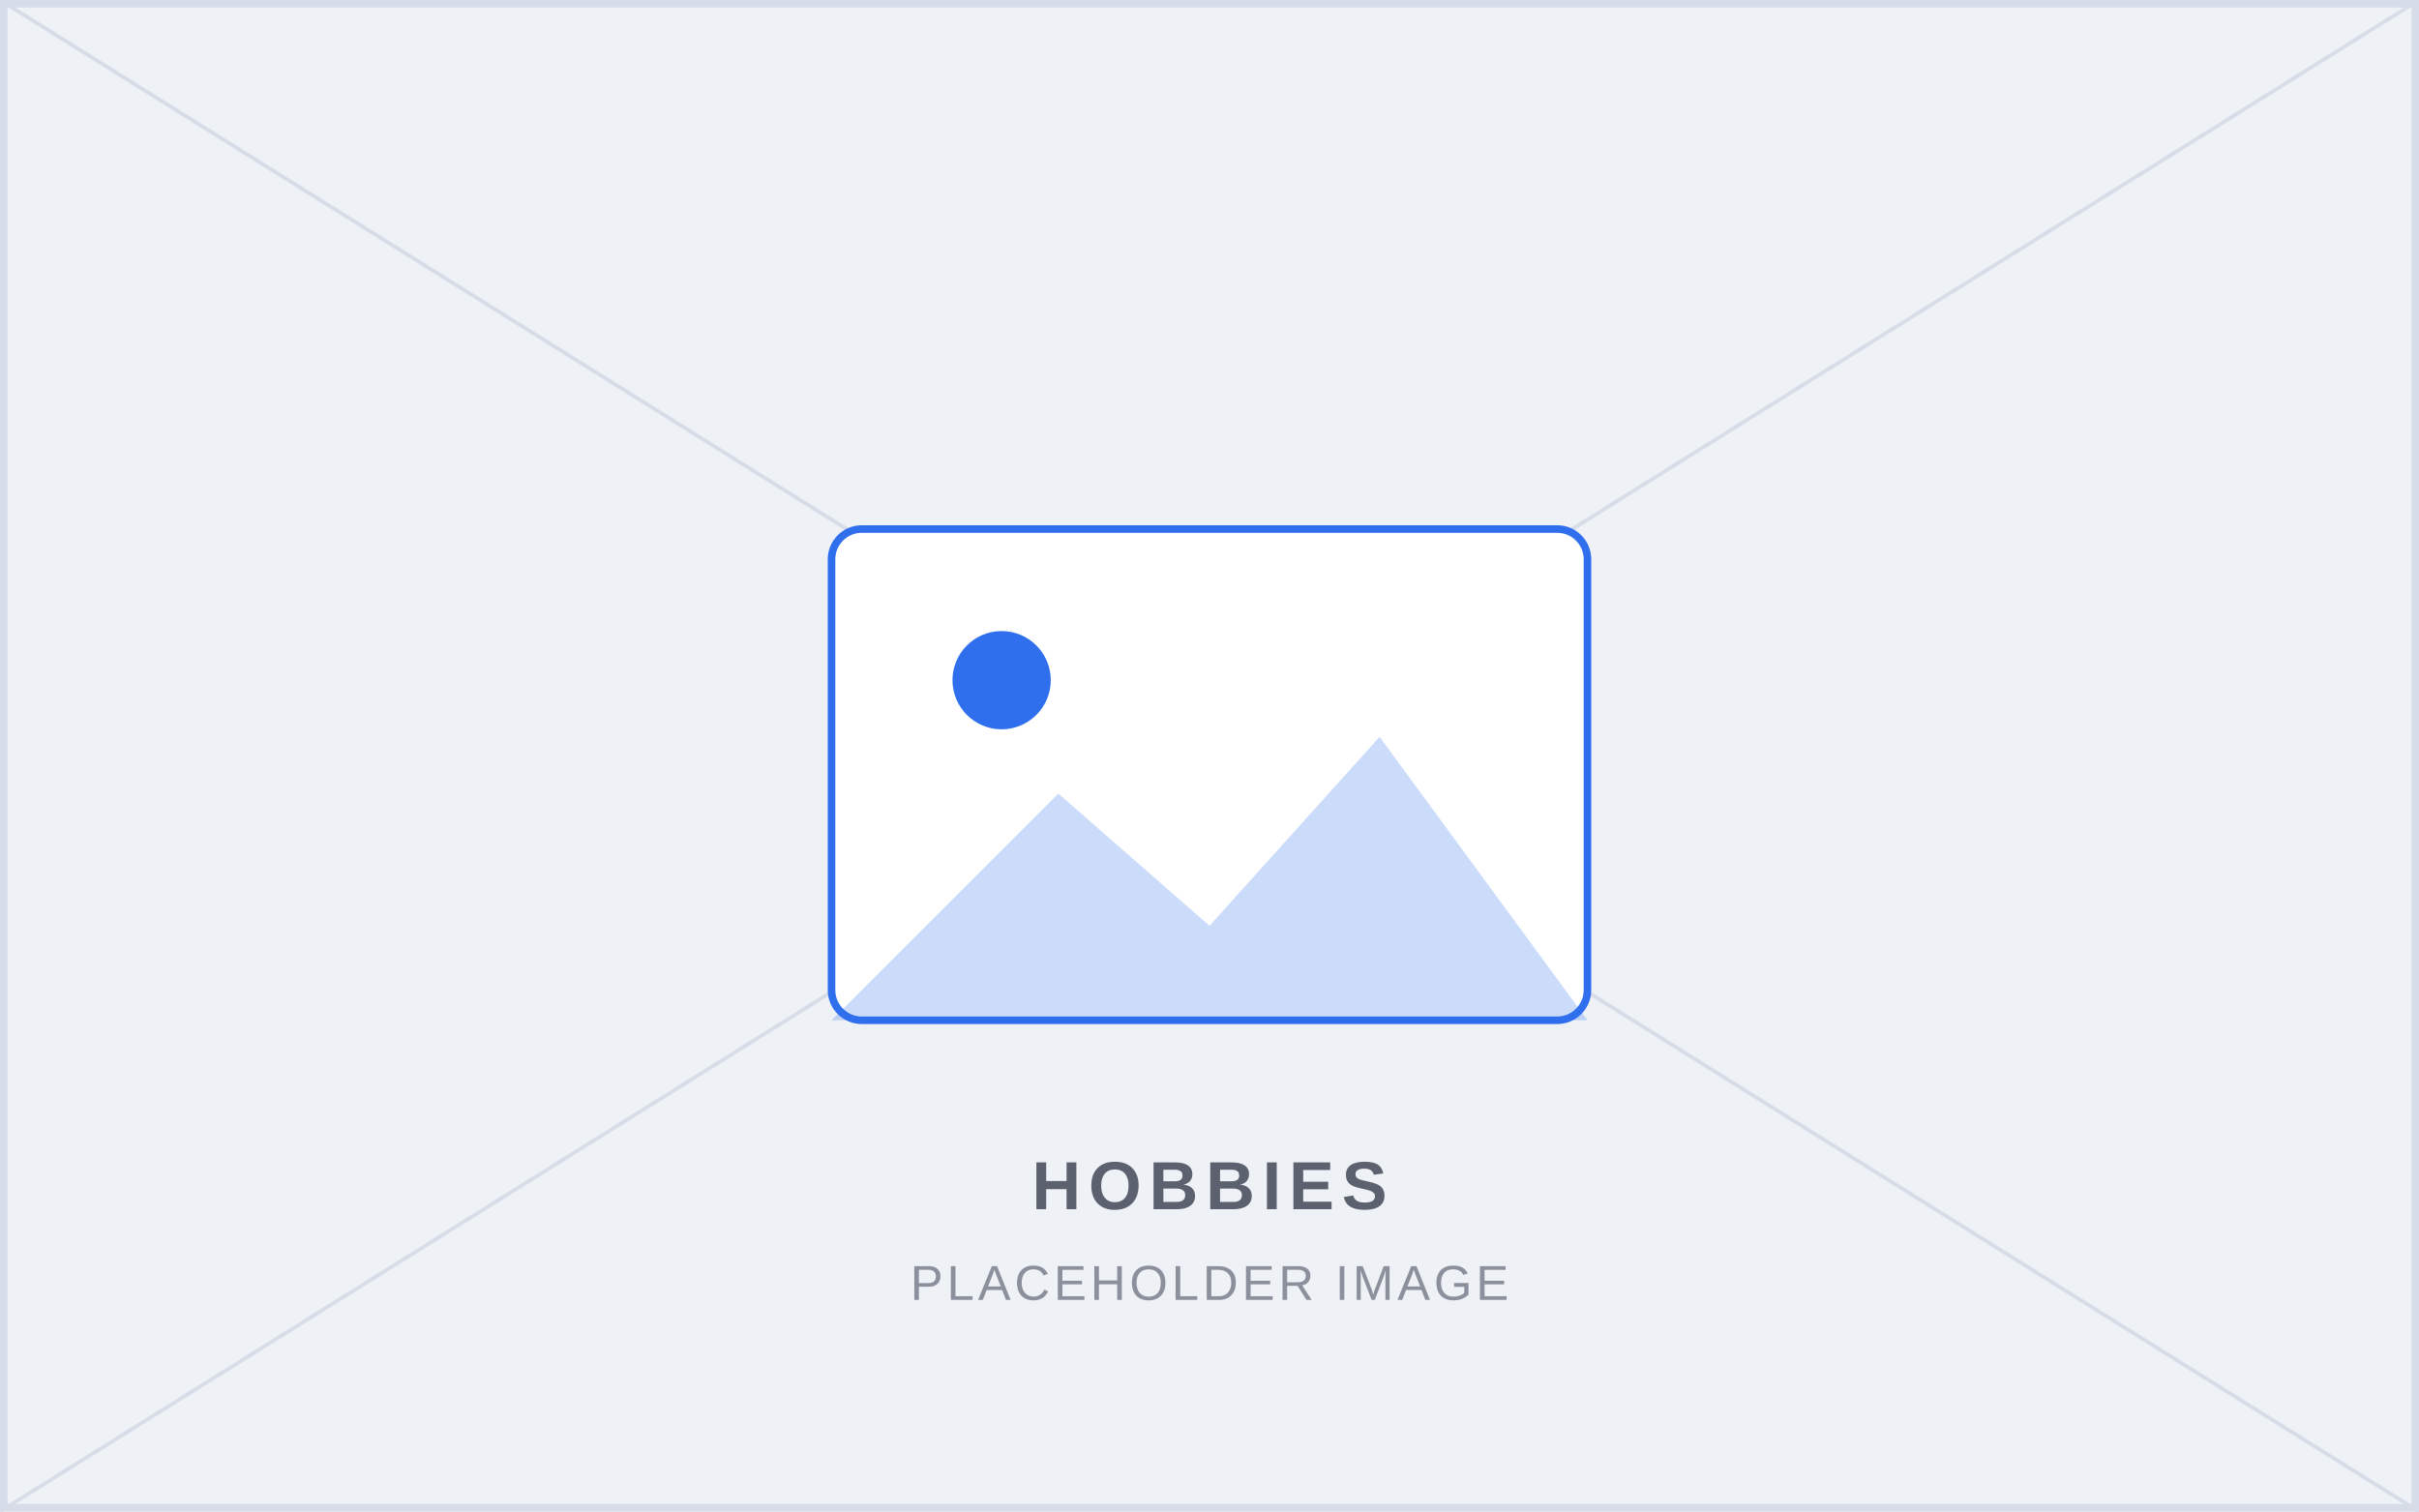
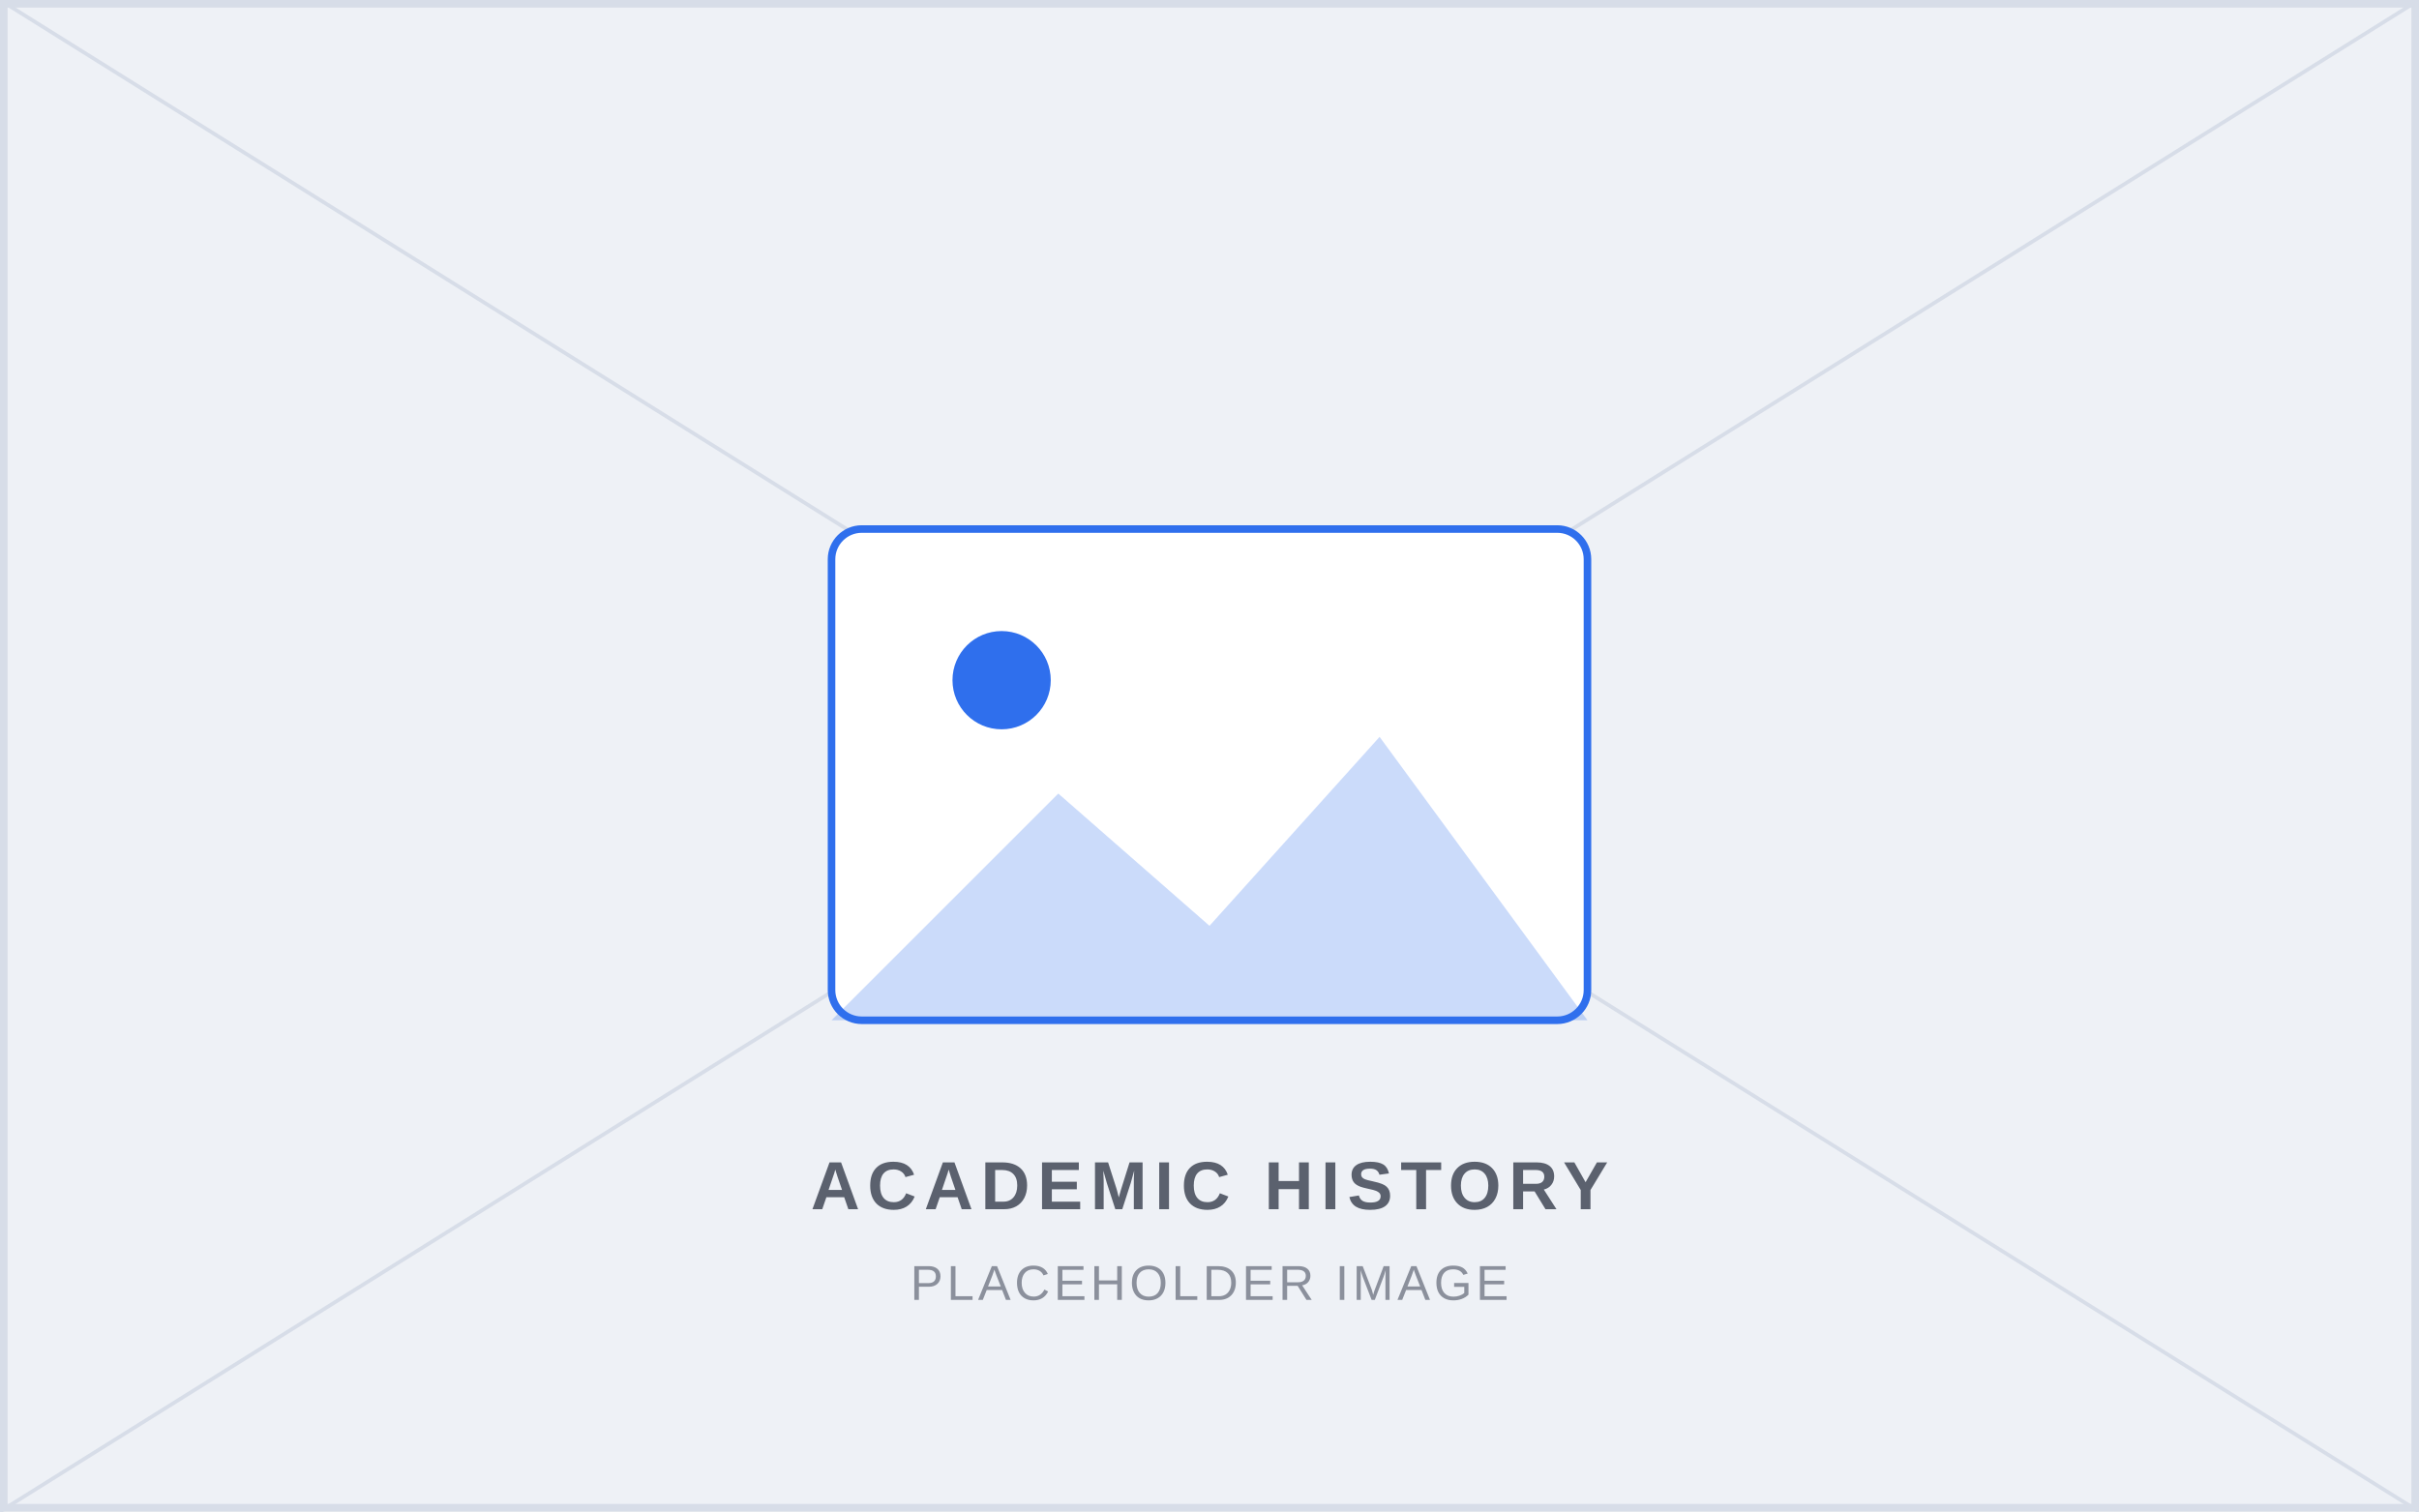
<svg xmlns="http://www.w3.org/2000/svg" viewBox="0 0 640 400">
  <rect width="640" height="400" fill="#eef1f6" />
  <rect x="1" y="1" width="638" height="398" fill="none" stroke="#d7dde8" stroke-width="2" />
  <g stroke="#d7dde8" stroke-width="1">
    <line x1="0" y1="0" x2="640" y2="400" />
    <line x1="640" y1="0" x2="0" y2="400" />
  </g>
  <rect x="220" y="140" width="200" height="130" fill="#ffffff" stroke="#2f6fed" stroke-width="2" rx="8" />
  <circle cx="265" cy="180" r="13" fill="#2f6fed" />
  <path d="M220 270 L280 210 L320 245 L365 195 L420 270 Z" fill="#2f6fed" opacity="0.25" />
-   <text x="320" y="320" text-anchor="middle" fill="#5b616e" font-family="Arial, sans-serif" font-size="18" letter-spacing="2" font-weight="600">HOBBIES</text>
+   <text x="320" y="320" text-anchor="middle" fill="#5b616e" font-family="Arial, sans-serif" font-size="18" letter-spacing="2" font-weight="600">ACADEMIC HISTORY</text>
  <text x="320" y="344" text-anchor="middle" fill="#8b909c" font-family="Arial, sans-serif" font-size="13" letter-spacing="1">PLACEHOLDER IMAGE</text>
</svg>
